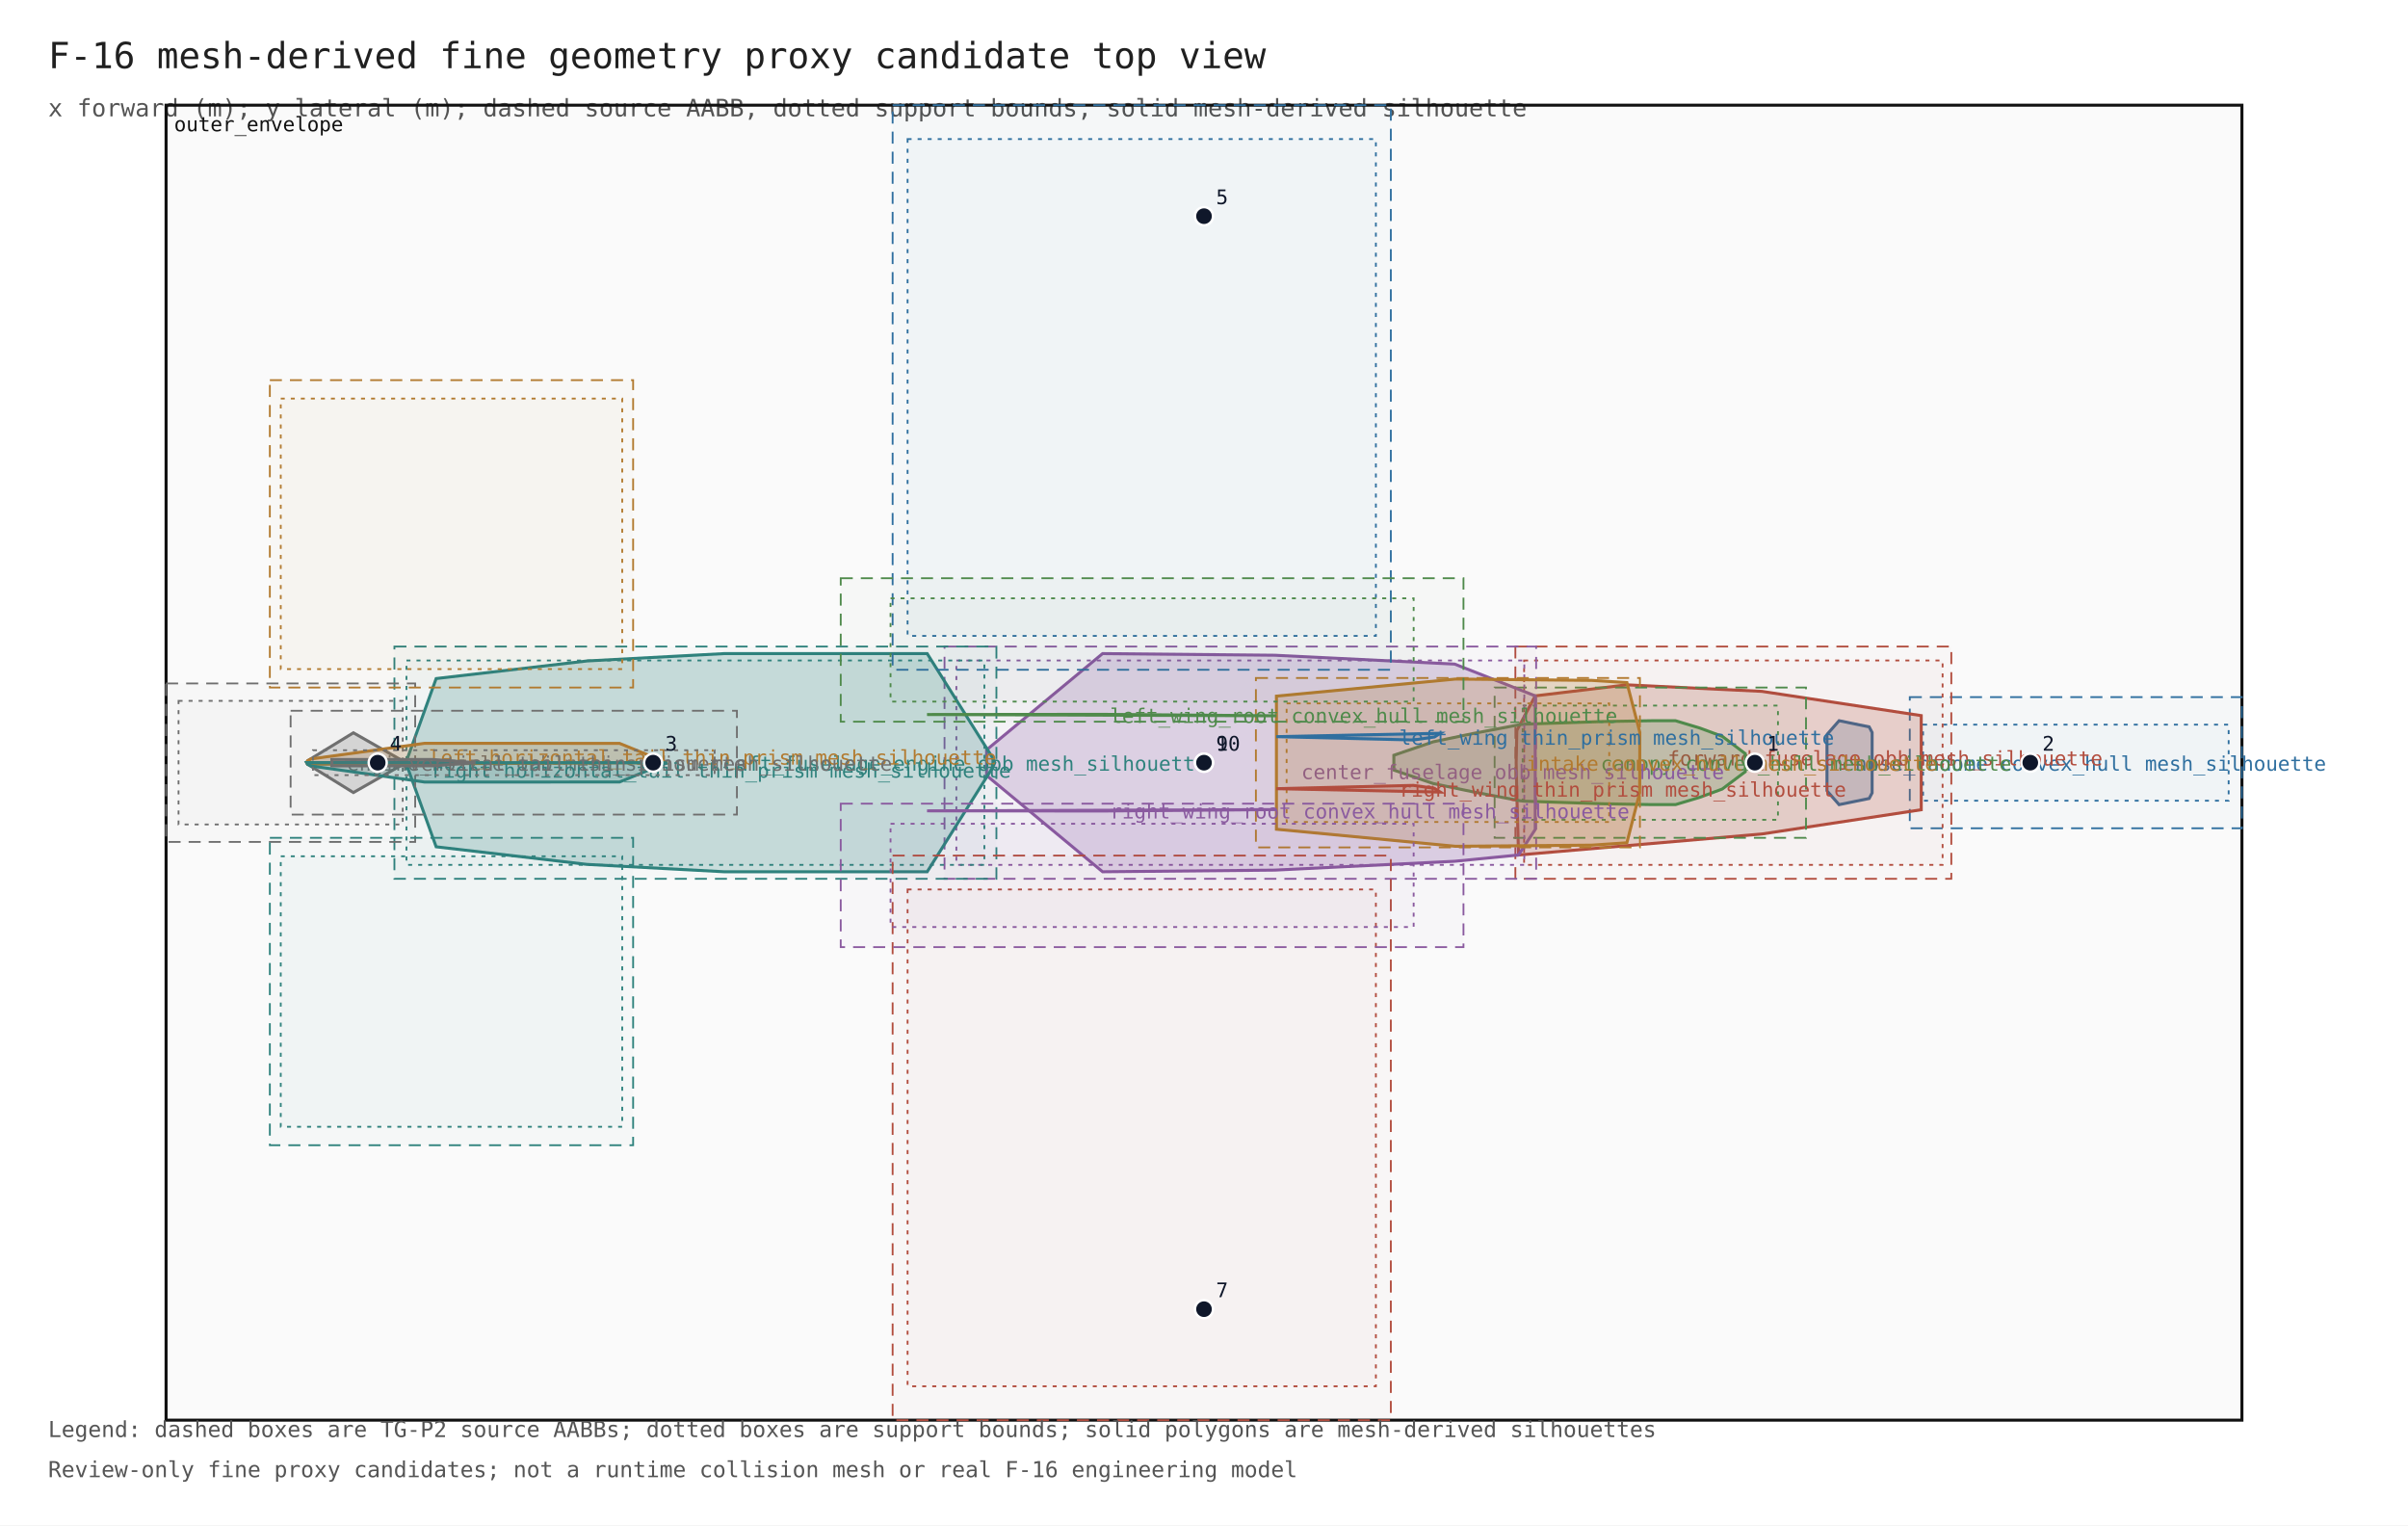
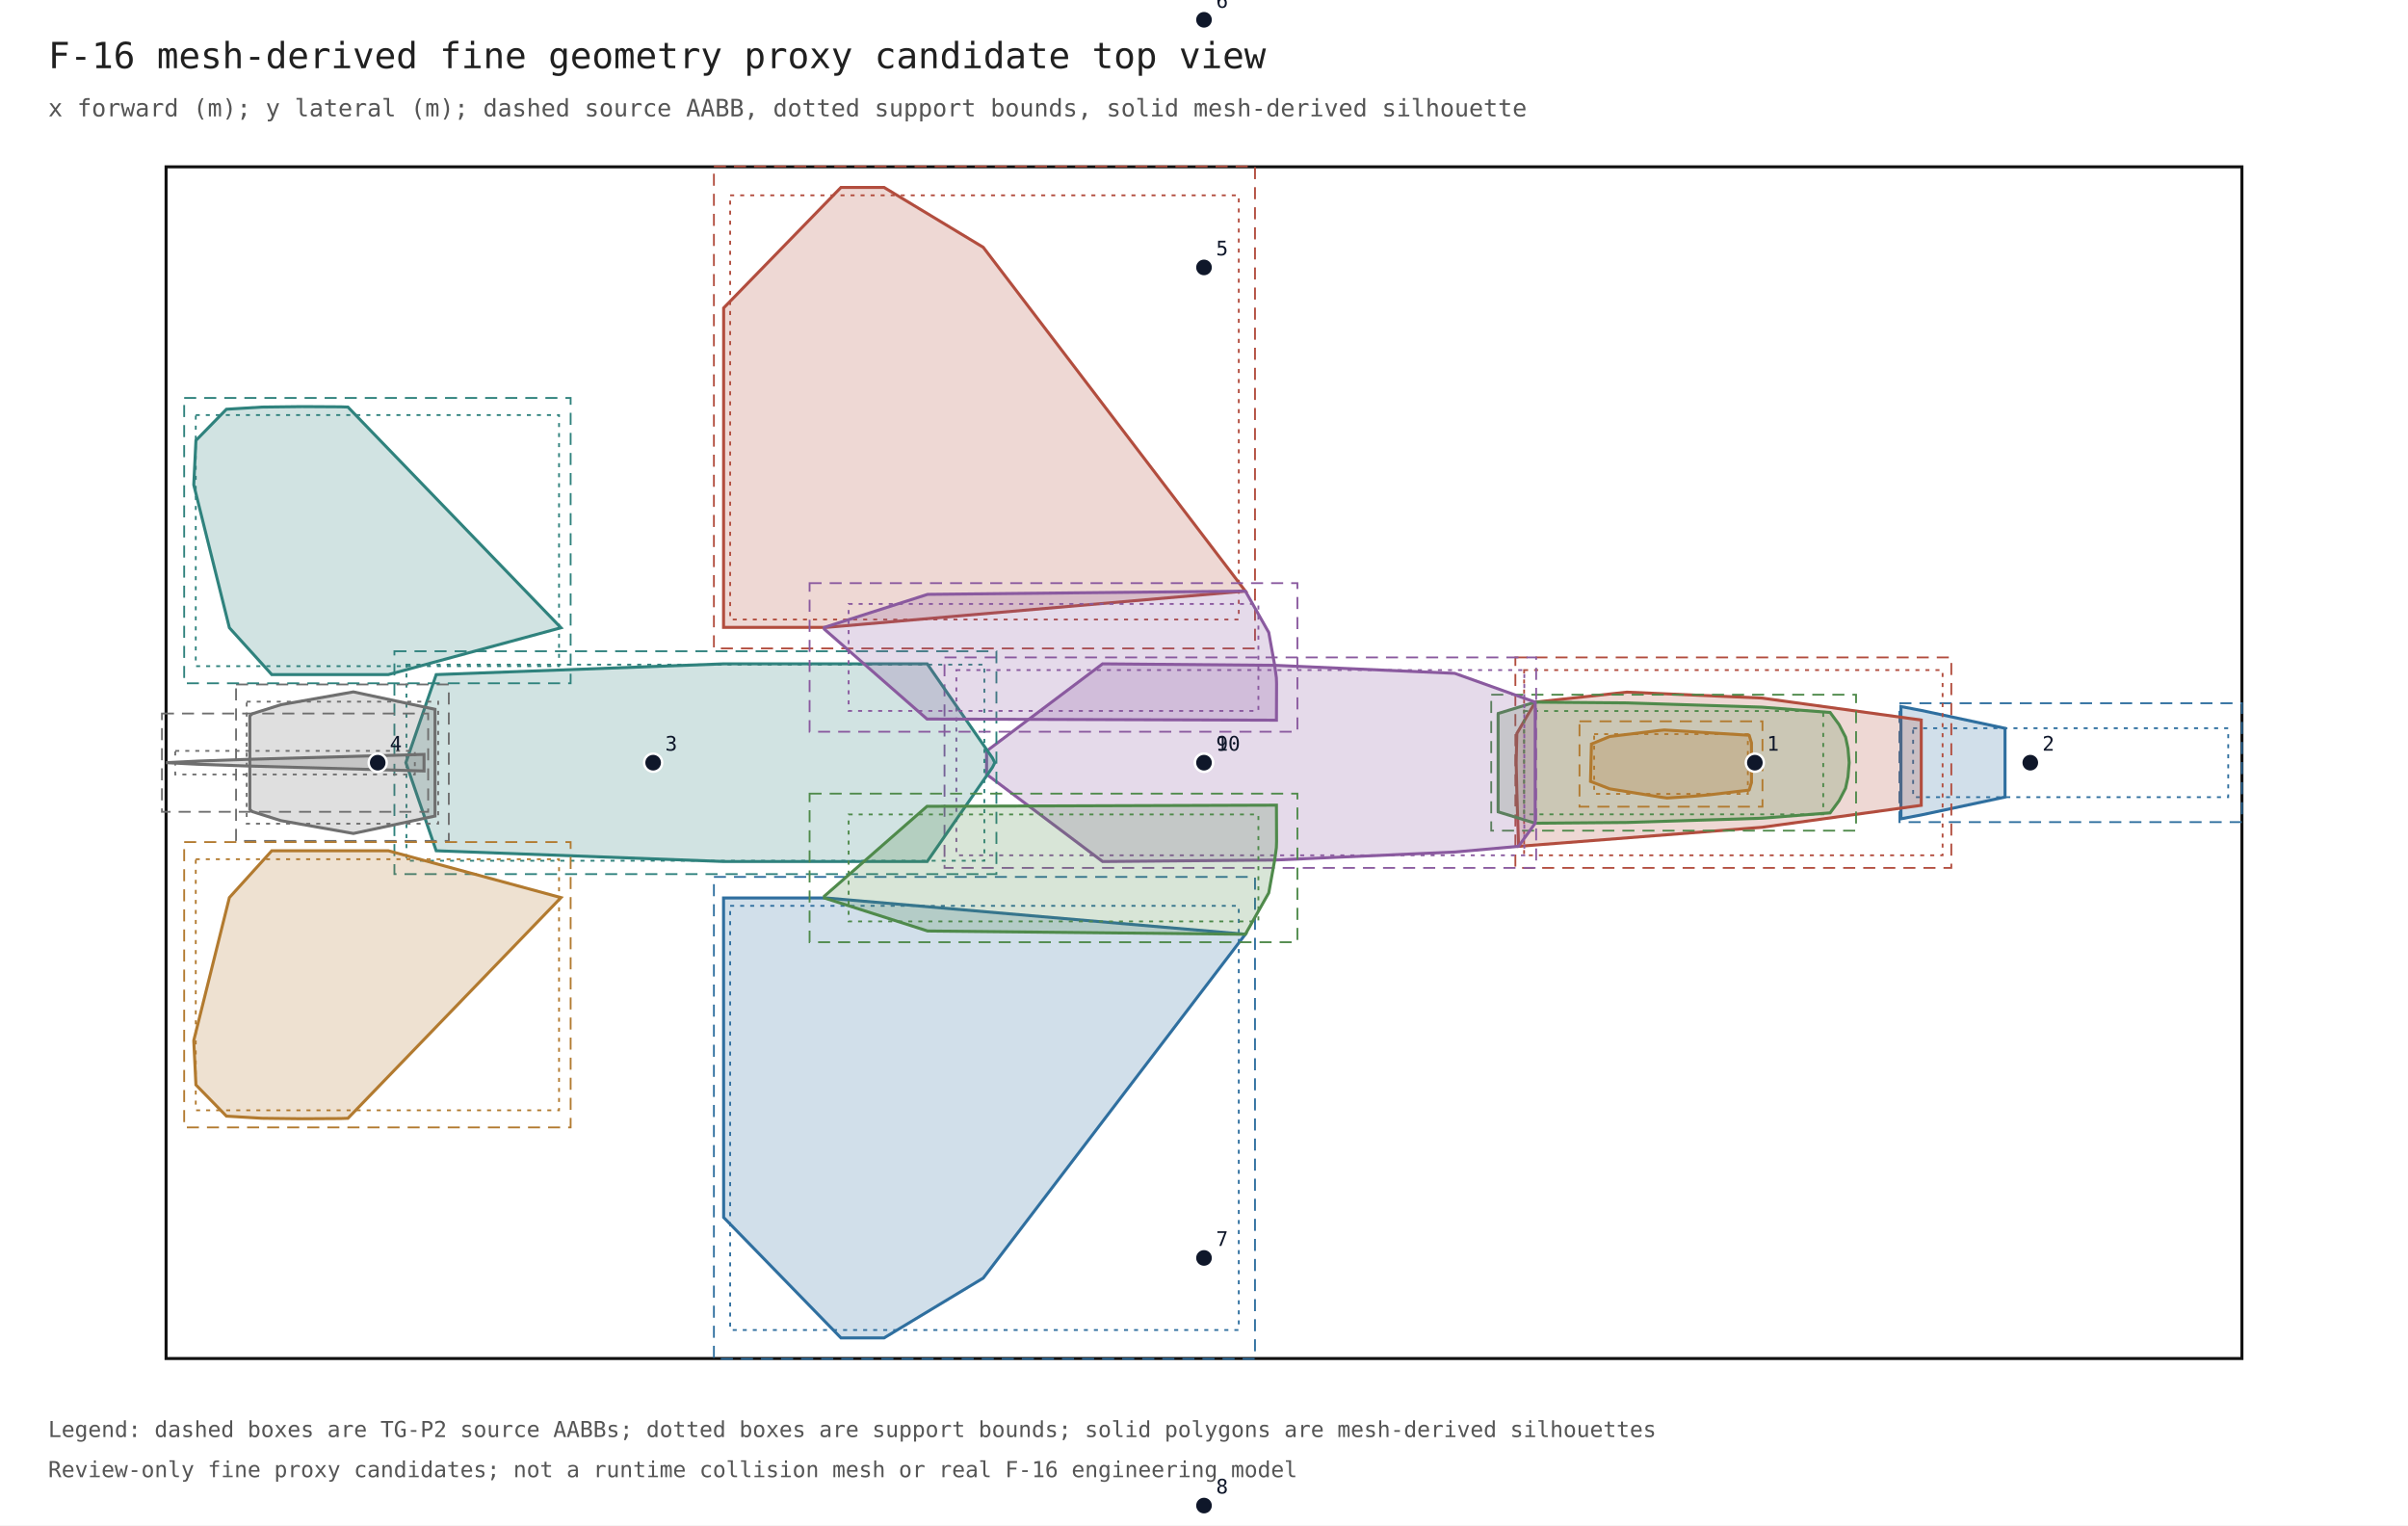
<svg xmlns="http://www.w3.org/2000/svg" width="1200" height="760" viewBox="0 0 1200 760">
  <rect x="0" y="0" width="1200" height="760" fill="#ffffff" />
  <text x="24" y="34" font-size="18" font-family="monospace" fill="#202020">F-16 mesh-derived fine geometry proxy candidate top view</text>
  <text x="24" y="58" font-size="12" font-family="monospace" fill="#555555">x forward (m); y lateral (m); dashed source AABB, dotted support bounds, solid mesh-derived silhouette</text>
-   <rect x="82.76" y="52.41" width="1034.48" height="655.17" fill="#111111" fill-opacity="0.02" stroke="#111111" stroke-width="1.50" />
-   <text x="86.76" y="65.41" font-size="10" font-family="monospace" fill="#111111">outer_envelope</text>
-   <rect x="951.72" y="347.33" width="165.52" height="65.35" fill="#2f6f9f" fill-opacity="0.02" stroke="#2f6f9f" stroke-width="0.90" stroke-dasharray="6 4" />
-   <rect x="958.34" y="361.05" width="152.28" height="37.90" fill="#2f6f9f" fill-opacity="0.02" stroke="#2f6f9f" stroke-width="0.90" stroke-dasharray="2 3" />
-   <polygon points="910.46,393.96 910.68,394.30 916.49,400.91 931.48,397.84 932.95,395.05 932.95,364.95 931.48,362.16 916.49,359.09 910.68,365.70 910.46,366.04" fill="#2f6f9f" fill-opacity="0.22" stroke="#2f6f9f" stroke-width="1.50" />
-   <text x="924.41" y="384.00" font-size="10" font-family="monospace" fill="#2f6f9f">nose_radome convex_hull mesh_silhouette</text>
-   <rect x="755.17" y="322.14" width="217.24" height="115.72" fill="#b24d3e" fill-opacity="0.02" stroke="#b24d3e" stroke-width="0.90" stroke-dasharray="6 4" />
-   <rect x="759.52" y="329.08" width="208.55" height="101.84" fill="#b24d3e" fill-opacity="0.02" stroke="#b24d3e" stroke-width="0.90" stroke-dasharray="2 3" />
-   <polygon points="755.57,380.00 755.90,396.04 756.75,425.99 878.00,415.53 957.43,403.45 957.43,356.55 878.00,344.47 810.74,341.21 765.05,346.71 755.90,363.96" fill="#b24d3e" fill-opacity="0.22" stroke="#b24d3e" stroke-width="1.50" />
-   <text x="831.08" y="381.39" font-size="10" font-family="monospace" fill="#b24d3e">forward_fuselage obb mesh_silhouette</text>
-   <rect x="744.83" y="342.56" width="155.17" height="74.88" fill="#4f8a4b" fill-opacity="0.02" stroke="#4f8a4b" stroke-width="0.90" stroke-dasharray="6 4" />
-   <rect x="758.79" y="351.55" width="127.24" height="56.91" fill="#4f8a4b" fill-opacity="0.02" stroke="#4f8a4b" stroke-width="0.90" stroke-dasharray="2 3" />
-   <polygon points="694.61,383.70 714.16,390.38 733.90,394.50 757.64,399.00 760.13,399.20 798.55,400.47 822.96,400.89 834.99,400.89 847.01,397.28 858.27,393.13 869.74,384.49 869.79,380.00 869.74,375.51 858.27,366.87 847.01,362.72 834.99,359.10 822.96,359.10 798.55,359.51 760.13,360.79 757.64,361.00 733.90,365.50 714.16,369.62 694.61,376.30" fill="#4f8a4b" fill-opacity="0.22" stroke="#4f8a4b" stroke-width="1.50" />
-   <text x="797.64" y="384.00" font-size="10" font-family="monospace" fill="#4f8a4b">canopy convex_hull mesh_silhouette</text>
-   <rect x="470.69" y="322.14" width="294.83" height="115.72" fill="#8a5a9f" fill-opacity="0.02" stroke="#8a5a9f" stroke-width="0.90" stroke-dasharray="6 4" />
-   <rect x="476.59" y="329.08" width="283.03" height="101.84" fill="#8a5a9f" fill-opacity="0.02" stroke="#8a5a9f" stroke-width="0.90" stroke-dasharray="2 3" />
-   <polygon points="491.65,386.38 549.46,434.35 635.23,433.53 724.93,429.12 756.75,425.99 765.05,413.29 765.05,346.71 724.93,330.88 635.23,326.47 549.46,325.65 491.65,373.62" fill="#8a5a9f" fill-opacity="0.22" stroke="#8a5a9f" stroke-width="1.50" />
-   <text x="648.49" y="388.18" font-size="10" font-family="monospace" fill="#8a5a9f">center_fuselage obb mesh_silhouette</text>
-   <rect x="625.86" y="337.80" width="191.38" height="84.41" fill="#b27a2f" fill-opacity="0.02" stroke="#b27a2f" stroke-width="0.90" stroke-dasharray="6 4" />
-   <rect x="641.17" y="350.46" width="160.76" height="59.09" fill="#b27a2f" fill-opacity="0.02" stroke="#b27a2f" stroke-width="0.90" stroke-dasharray="2 3" />
-   <polygon points="636.10,413.16 725.33,421.66 793.31,421.09 810.74,419.91 817.12,394.99 817.19,364.90 810.74,340.09 793.31,339.00 725.33,338.34 636.10,346.84" fill="#b27a2f" fill-opacity="0.22" stroke="#b27a2f" stroke-width="1.50" />
-   <text x="760.53" y="384.00" font-size="10" font-family="monospace" fill="#b27a2f">intake convex_hull mesh_silhouette</text>
-   <rect x="196.55" y="322.14" width="300.00" height="115.72" fill="#2f827d" fill-opacity="0.02" stroke="#2f827d" stroke-width="0.90" stroke-dasharray="6 4" />
-   <rect x="202.55" y="329.08" width="288.00" height="101.84" fill="#2f827d" fill-opacity="0.02" stroke="#2f827d" stroke-width="0.90" stroke-dasharray="2 3" />
-   <polygon points="202.26,380.00 217.35,421.91 292.50,430.68 360.88,434.35 462.05,434.35 494.58,382.58 495.76,380.00 494.58,377.42 462.05,325.65 360.88,325.65 292.50,329.32 217.35,338.09" fill="#2f827d" fill-opacity="0.22" stroke="#2f827d" stroke-width="1.50" />
-   <text x="366.73" y="384.00" font-size="10" font-family="monospace" fill="#2f827d">aft_fuselage_engine obb mesh_silhouette</text>
-   <rect x="82.76" y="340.52" width="124.14" height="78.96" fill="#6f6f6f" fill-opacity="0.02" stroke="#6f6f6f" stroke-width="0.90" stroke-dasharray="6 4" />
-   <rect x="88.97" y="349.20" width="111.72" height="61.59" fill="#6f6f6f" fill-opacity="0.02" stroke="#6f6f6f" stroke-width="0.90" stroke-dasharray="2 3" />
-   <polygon points="152.82,379.95 153.29,380.79 176.11,394.89 202.26,380.00 176.11,365.11 153.29,379.04" fill="#6f6f6f" fill-opacity="0.22" stroke="#6f6f6f" stroke-width="1.50" />
-   <text x="172.98" y="383.96" font-size="10" font-family="monospace" fill="#6f6f6f">engine_nozzle obb mesh_silhouette</text>
-   <rect x="444.83" y="52.41" width="248.28" height="281.30" fill="#2f6f9f" fill-opacity="0.02" stroke="#2f6f9f" stroke-width="0.90" stroke-dasharray="6 4" />
-   <rect x="452.28" y="69.29" width="233.38" height="247.54" fill="#2f6f9f" fill-opacity="0.02" stroke="#2f6f9f" stroke-width="0.90" stroke-dasharray="2 3" />
-   <polygon points="636.10,367.04 704.42,368.69 714.85,367.21 717.77,365.35" fill="#2f6f9f" fill-opacity="0.22" stroke="#2f6f9f" stroke-width="1.50" />
-   <text x="697.28" y="371.07" font-size="10" font-family="monospace" fill="#2f6f9f">left_wing thin_prism mesh_silhouette</text>
-   <rect x="444.83" y="426.29" width="248.28" height="281.30" fill="#b24d3e" fill-opacity="0.02" stroke="#b24d3e" stroke-width="0.90" stroke-dasharray="6 4" />
-   <rect x="452.28" y="443.17" width="233.38" height="247.54" fill="#b24d3e" fill-opacity="0.02" stroke="#b24d3e" stroke-width="0.90" stroke-dasharray="2 3" />
-   <polygon points="636.10,392.96 717.77,394.65 714.85,392.79 704.42,391.31" fill="#b24d3e" fill-opacity="0.22" stroke="#b24d3e" stroke-width="1.50" />
-   <text x="697.28" y="396.93" font-size="10" font-family="monospace" fill="#b24d3e">right_wing thin_prism mesh_silhouette</text>
-   <rect x="418.97" y="288.10" width="310.34" height="71.48" fill="#4f8a4b" fill-opacity="0.02" stroke="#4f8a4b" stroke-width="0.90" stroke-dasharray="6 4" />
-   <rect x="443.79" y="298.11" width="260.69" height="51.46" fill="#4f8a4b" fill-opacity="0.02" stroke="#4f8a4b" stroke-width="0.90" stroke-dasharray="2 3" />
-   <polygon points="461.96,356.00 636.10,356.64 549.37,355.91" fill="#4f8a4b" fill-opacity="0.22" stroke="#4f8a4b" stroke-width="1.50" />
-   <text x="553.14" y="360.18" font-size="10" font-family="monospace" fill="#4f8a4b">left_wing_root convex_hull mesh_silhouette</text>
-   <rect x="418.97" y="400.42" width="310.34" height="71.48" fill="#8a5a9f" fill-opacity="0.02" stroke="#8a5a9f" stroke-width="0.90" stroke-dasharray="6 4" />
-   <rect x="443.79" y="410.43" width="260.69" height="51.46" fill="#8a5a9f" fill-opacity="0.02" stroke="#8a5a9f" stroke-width="0.90" stroke-dasharray="2 3" />
-   <polygon points="461.96,404.00 549.37,404.09 636.10,403.36" fill="#8a5a9f" fill-opacity="0.22" stroke="#8a5a9f" stroke-width="1.50" />
-   <text x="553.14" y="407.82" font-size="10" font-family="monospace" fill="#8a5a9f">right_wing_root convex_hull mesh_silhouette</text>
-   <rect x="134.48" y="189.40" width="181.03" height="153.16" fill="#b27a2f" fill-opacity="0.02" stroke="#b27a2f" stroke-width="0.90" stroke-dasharray="6 4" />
-   <rect x="139.91" y="198.59" width="170.17" height="134.78" fill="#b27a2f" fill-opacity="0.02" stroke="#b27a2f" stroke-width="0.90" stroke-dasharray="2 3" />
-   <polygon points="152.82,379.95 153.29,380.79 332.38,380.00 308.74,370.38 211.65,370.34 154.94,378.14 153.29,379.04" fill="#b27a2f" fill-opacity="0.22" stroke="#b27a2f" stroke-width="1.50" />
-   <text x="213.59" y="380.95" font-size="10" font-family="monospace" fill="#b27a2f">left_horizontal_tail thin_prism mesh_silhouette</text>
-   <rect x="134.48" y="417.44" width="181.03" height="153.16" fill="#2f827d" fill-opacity="0.02" stroke="#2f827d" stroke-width="0.90" stroke-dasharray="6 4" />
-   <rect x="139.91" y="426.63" width="170.17" height="134.78" fill="#2f827d" fill-opacity="0.02" stroke="#2f827d" stroke-width="0.90" stroke-dasharray="2 3" />
-   <polygon points="152.82,379.95 153.29,380.79 154.94,381.63 161.70,382.59 211.65,389.66 308.74,389.62 332.38,380.00" fill="#2f827d" fill-opacity="0.22" stroke="#2f827d" stroke-width="1.50" />
-   <text x="214.79" y="387.46" font-size="10" font-family="monospace" fill="#2f827d">right_horizontal_tail thin_prism mesh_silhouette</text>
-   <rect x="144.83" y="354.13" width="222.41" height="51.73" fill="#6f6f6f" fill-opacity="0.02" stroke="#6f6f6f" stroke-width="0.90" stroke-dasharray="6 4" />
-   <rect x="155.95" y="373.79" width="200.17" height="12.42" fill="#6f6f6f" fill-opacity="0.02" stroke="#6f6f6f" stroke-width="0.90" stroke-dasharray="2 3" />
-   <polygon points="165.37,381.60 215.56,381.58 236.94,380.00 215.56,378.42 165.37,378.40" fill="#6f6f6f" fill-opacity="0.22" stroke="#6f6f6f" stroke-width="1.50" />
-   <text x="203.76" y="384.00" font-size="10" font-family="monospace" fill="#6f6f6f">vertical_tail thin_prism mesh_silhouette</text>
+   <rect x="82.76" y="83.12" width="1034.48" height="593.75" fill="none" stroke="#111111" stroke-width="1.50" />
+   <rect x="946.55" y="350.39" width="170.69" height="59.22" fill="none" stroke="#2f6f9f" stroke-width="0.90" stroke-dasharray="6 4" />
+   <rect x="953.38" y="362.83" width="157.03" height="34.35" fill="none" stroke="#2f6f9f" stroke-width="0.90" stroke-dasharray="2 3" />
+   <polygon points="947.31,407.97 957.43,406.04 999.19,397.13 999.19,362.87 957.43,353.96 947.31,352.03" fill="#2f6f9f" fill-opacity="0.22" stroke="#2f6f9f" stroke-width="1.50" />
+   <rect x="755.17" y="327.56" width="217.24" height="104.87" fill="none" stroke="#b24d3e" stroke-width="0.90" stroke-dasharray="6 4" />
+   <rect x="759.52" y="333.86" width="208.55" height="92.29" fill="none" stroke="#b24d3e" stroke-width="0.90" stroke-dasharray="2 3" />
+   <polygon points="755.57,380.00 755.90,394.54 756.75,421.68 878.00,412.20 957.43,401.25 957.43,358.75 878.00,347.80 810.74,344.85 765.05,349.83 755.90,365.46" fill="#b24d3e" fill-opacity="0.22" stroke="#b24d3e" stroke-width="1.50" />
+   <rect x="743.14" y="346.13" width="181.81" height="67.74" fill="none" stroke="#4f8a4b" stroke-width="0.90" stroke-dasharray="6 4" />
+   <rect x="759.50" y="354.26" width="149.09" height="51.48" fill="none" stroke="#4f8a4b" stroke-width="0.90" stroke-dasharray="2 3" />
+   <polygon points="746.57,404.10 746.61,404.51 765.05,410.17 810.74,409.79 878.00,407.67 912.04,405.01 916.49,398.95 919.73,392.71 920.92,387.11 921.52,380.00 920.92,372.89 919.73,367.29 916.49,361.05 912.04,354.99 878.00,352.33 810.74,350.21 765.05,349.83 746.61,355.49 746.57,355.90" fill="#4f8a4b" fill-opacity="0.22" stroke="#4f8a4b" stroke-width="1.50" />
+   <rect x="470.69" y="327.56" width="294.83" height="104.87" fill="none" stroke="#8a5a9f" stroke-width="0.90" stroke-dasharray="6 4" />
+   <rect x="476.59" y="333.86" width="283.03" height="92.29" fill="none" stroke="#8a5a9f" stroke-width="0.90" stroke-dasharray="2 3" />
+   <polygon points="491.65,385.79 549.46,429.25 635.23,428.51 724.93,424.52 756.75,421.68 765.05,410.17 765.05,349.83 724.93,335.48 635.23,331.49 549.46,330.75 491.65,374.21" fill="#8a5a9f" fill-opacity="0.22" stroke="#8a5a9f" stroke-width="1.50" />
+   <rect x="787.12" y="359.39" width="91.19" height="42.54" fill="none" stroke="#b27a2f" stroke-width="0.90" stroke-dasharray="6 4" />
+   <rect x="794.42" y="365.77" width="76.60" height="29.78" fill="none" stroke="#b27a2f" stroke-width="0.90" stroke-dasharray="2 3" />
+   <polygon points="792.61,389.34 802.20,393.04 827.84,397.20 830.77,397.61 844.38,396.70 851.86,396.01 871.60,393.66 871.71,393.56 872.82,389.91 872.82,370.09 871.71,366.44 871.60,366.34 829.43,363.71 826.63,364.00 802.20,366.96 793.07,370.71" fill="#b27a2f" fill-opacity="0.22" stroke="#b27a2f" stroke-width="1.50" />
+   <rect x="196.55" y="324.48" width="300.00" height="111.04" fill="none" stroke="#2f827d" stroke-width="0.90" stroke-dasharray="6 4" />
+   <rect x="202.55" y="331.14" width="288.00" height="97.72" fill="none" stroke="#2f827d" stroke-width="0.90" stroke-dasharray="2 3" />
+   <polygon points="202.26,380.00 217.37,423.88 360.88,429.25 462.05,429.25 494.58,382.34 495.76,380.00 494.58,377.66 462.05,330.75 360.88,330.75 217.37,336.12" fill="#2f827d" fill-opacity="0.22" stroke="#2f827d" stroke-width="1.50" />
+   <rect x="117.63" y="341.03" width="106.03" height="77.94" fill="none" stroke="#6f6f6f" stroke-width="0.90" stroke-dasharray="6 4" />
+   <rect x="122.93" y="349.60" width="95.43" height="60.79" fill="none" stroke="#6f6f6f" stroke-width="0.90" stroke-dasharray="2 3" />
+   <polygon points="124.49,403.30 125.70,404.36 140.03,408.89 176.11,415.27 216.79,406.59 216.79,353.41 176.11,344.73 140.03,351.11 125.70,355.64 124.49,356.70" fill="#6f6f6f" fill-opacity="0.22" stroke="#6f6f6f" stroke-width="1.50" />
+   <rect x="355.77" y="436.92" width="269.65" height="240.16" fill="none" stroke="#2f6f9f" stroke-width="0.90" stroke-dasharray="6 4" />
+   <rect x="363.86" y="451.33" width="253.47" height="211.34" fill="none" stroke="#2f6f9f" stroke-width="0.90" stroke-dasharray="2 3" />
+   <polygon points="360.57,447.42 360.62,606.56 419.07,666.60 440.58,666.60 490.00,636.78 620.61,465.49 411.83,447.42 410.80,447.41" fill="#2f6f9f" fill-opacity="0.22" stroke="#2f6f9f" stroke-width="1.50" />
+   <rect x="355.77" y="82.91" width="269.65" height="240.17" fill="none" stroke="#b24d3e" stroke-width="0.90" stroke-dasharray="6 4" />
+   <rect x="363.86" y="97.32" width="253.47" height="211.35" fill="none" stroke="#b24d3e" stroke-width="0.90" stroke-dasharray="2 3" />
+   <polygon points="360.57,312.59 410.80,312.59 411.84,312.59 620.61,294.51 490.00,123.22 440.58,93.40 419.07,93.40 360.62,153.45" fill="#b24d3e" fill-opacity="0.22" stroke="#b24d3e" stroke-width="1.50" />
+   <rect x="403.45" y="395.42" width="243.10" height="74.03" fill="none" stroke="#4f8a4b" stroke-width="0.90" stroke-dasharray="6 4" />
+   <rect x="422.90" y="405.79" width="204.21" height="53.30" fill="none" stroke="#4f8a4b" stroke-width="0.90" stroke-dasharray="2 3" />
+   <polygon points="410.80,447.41 462.28,463.86 620.61,465.49 632.27,444.87 635.23,428.51 636.07,422.34 636.17,419.32 636.10,401.17 461.96,401.75 410.80,446.52" fill="#4f8a4b" fill-opacity="0.22" stroke="#4f8a4b" stroke-width="1.50" />
+   <rect x="403.45" y="290.55" width="243.10" height="74.03" fill="none" stroke="#8a5a9f" stroke-width="0.90" stroke-dasharray="6 4" />
+   <rect x="422.90" y="300.91" width="204.21" height="53.30" fill="none" stroke="#8a5a9f" stroke-width="0.90" stroke-dasharray="2 3" />
+   <polygon points="410.80,312.59 410.80,313.48 461.96,358.25 636.10,358.83 636.17,340.68 636.07,337.66 635.23,331.49 632.27,315.13 620.61,294.51 462.28,296.14" fill="#8a5a9f" fill-opacity="0.22" stroke="#8a5a9f" stroke-width="1.50" />
+   <rect x="91.78" y="419.56" width="192.59" height="142.17" fill="none" stroke="#b27a2f" stroke-width="0.90" stroke-dasharray="6 4" />
+   <rect x="97.56" y="428.09" width="181.03" height="125.11" fill="none" stroke="#b27a2f" stroke-width="0.90" stroke-dasharray="2 3" />
+   <polygon points="96.58,518.88 97.64,540.54 112.84,556.10 130.61,557.18 150.48,557.41 169.75,557.30 173.39,557.18 279.56,447.22 193.49,423.88 135.42,423.90 114.31,447.22 96.58,518.35" fill="#b27a2f" fill-opacity="0.22" stroke="#b27a2f" stroke-width="1.50" />
+   <rect x="91.78" y="198.27" width="192.59" height="142.17" fill="none" stroke="#2f827d" stroke-width="0.90" stroke-dasharray="6 4" />
+   <rect x="97.56" y="206.80" width="181.03" height="125.11" fill="none" stroke="#2f827d" stroke-width="0.90" stroke-dasharray="2 3" />
+   <polygon points="96.58,241.65 114.31,312.78 135.42,336.10 193.49,336.12 279.56,312.78 173.39,202.82 169.75,202.70 150.48,202.59 130.61,202.82 112.84,203.90 97.64,219.46 96.58,241.12" fill="#2f827d" fill-opacity="0.22" stroke="#2f827d" stroke-width="1.50" />
+   <rect x="80.70" y="355.51" width="132.67" height="48.97" fill="none" stroke="#6f6f6f" stroke-width="0.90" stroke-dasharray="6 4" />
+   <rect x="87.33" y="374.12" width="119.40" height="11.75" fill="none" stroke="#6f6f6f" stroke-width="0.90" stroke-dasharray="2 3" />
+   <polygon points="82.76,380.00 98.49,380.79 122.63,381.63 211.31,384.13 211.31,375.87 122.63,378.37 98.49,379.21" fill="#6f6f6f" fill-opacity="0.22" stroke="#6f6f6f" stroke-width="1.50" />
  <circle cx="874.51" cy="380.00" r="4.5" fill="#0f172a" stroke="#ffffff" stroke-width="1.2" />
  <text x="880.51" y="374.00" font-size="10" font-family="monospace" fill="#0f172a">1</text>
  <circle cx="1011.77" cy="380.00" r="4.5" fill="#0f172a" stroke="#ffffff" stroke-width="1.2" />
  <text x="1017.77" y="374.00" font-size="10" font-family="monospace" fill="#0f172a">2</text>
  <circle cx="325.49" cy="380.00" r="4.5" fill="#0f172a" stroke="#ffffff" stroke-width="1.2" />
  <text x="331.49" y="374.00" font-size="10" font-family="monospace" fill="#0f172a">3</text>
  <circle cx="188.23" cy="380.00" r="4.5" fill="#0f172a" stroke="#ffffff" stroke-width="1.2" />
  <text x="194.23" y="374.00" font-size="10" font-family="monospace" fill="#0f172a">4</text>
-   <circle cx="600.00" cy="107.71" r="4.5" fill="#0f172a" stroke="#ffffff" stroke-width="1.2" />
-   <text x="606.00" y="101.71" font-size="10" font-family="monospace" fill="#0f172a">5</text>
-   <circle cx="600.00" cy="-28.43" r="4.5" fill="#0f172a" stroke="#ffffff" stroke-width="1.2" />
-   <text x="606.00" y="-34.43" font-size="10" font-family="monospace" fill="#0f172a">6</text>
-   <circle cx="600.00" cy="652.29" r="4.5" fill="#0f172a" stroke="#ffffff" stroke-width="1.2" />
-   <text x="606.00" y="646.29" font-size="10" font-family="monospace" fill="#0f172a">7</text>
-   <circle cx="600.00" cy="788.43" r="4.5" fill="#0f172a" stroke="#ffffff" stroke-width="1.2" />
-   <text x="606.00" y="782.43" font-size="10" font-family="monospace" fill="#0f172a">8</text>
+   <circle cx="600.00" cy="133.24" r="4.5" fill="#0f172a" stroke="#ffffff" stroke-width="1.2" />
+   <text x="606.00" y="127.24" font-size="10" font-family="monospace" fill="#0f172a">5</text>
+   <circle cx="600.00" cy="9.86" r="4.5" fill="#0f172a" stroke="#ffffff" stroke-width="1.2" />
+   <text x="606.00" y="3.86" font-size="10" font-family="monospace" fill="#0f172a">6</text>
+   <circle cx="600.00" cy="626.76" r="4.5" fill="#0f172a" stroke="#ffffff" stroke-width="1.2" />
+   <text x="606.00" y="620.76" font-size="10" font-family="monospace" fill="#0f172a">7</text>
+   <circle cx="600.00" cy="750.14" r="4.5" fill="#0f172a" stroke="#ffffff" stroke-width="1.2" />
+   <text x="606.00" y="744.14" font-size="10" font-family="monospace" fill="#0f172a">8</text>
  <circle cx="600.00" cy="380.00" r="4.5" fill="#0f172a" stroke="#ffffff" stroke-width="1.2" />
  <text x="606.00" y="374.00" font-size="10" font-family="monospace" fill="#0f172a">9</text>
  <circle cx="600.00" cy="380.00" r="4.5" fill="#0f172a" stroke="#ffffff" stroke-width="1.2" />
  <text x="606.00" y="374.00" font-size="10" font-family="monospace" fill="#0f172a">10</text>
  <text x="24" y="716" font-size="11" font-family="monospace" fill="#555555">Legend: dashed boxes are TG-P2 source AABBs; dotted boxes are support bounds; solid polygons are mesh-derived silhouettes</text>
  <text x="24" y="736" font-size="11" font-family="monospace" fill="#555555">Review-only fine proxy candidates; not a runtime collision mesh or real F-16 engineering model</text>
</svg>
